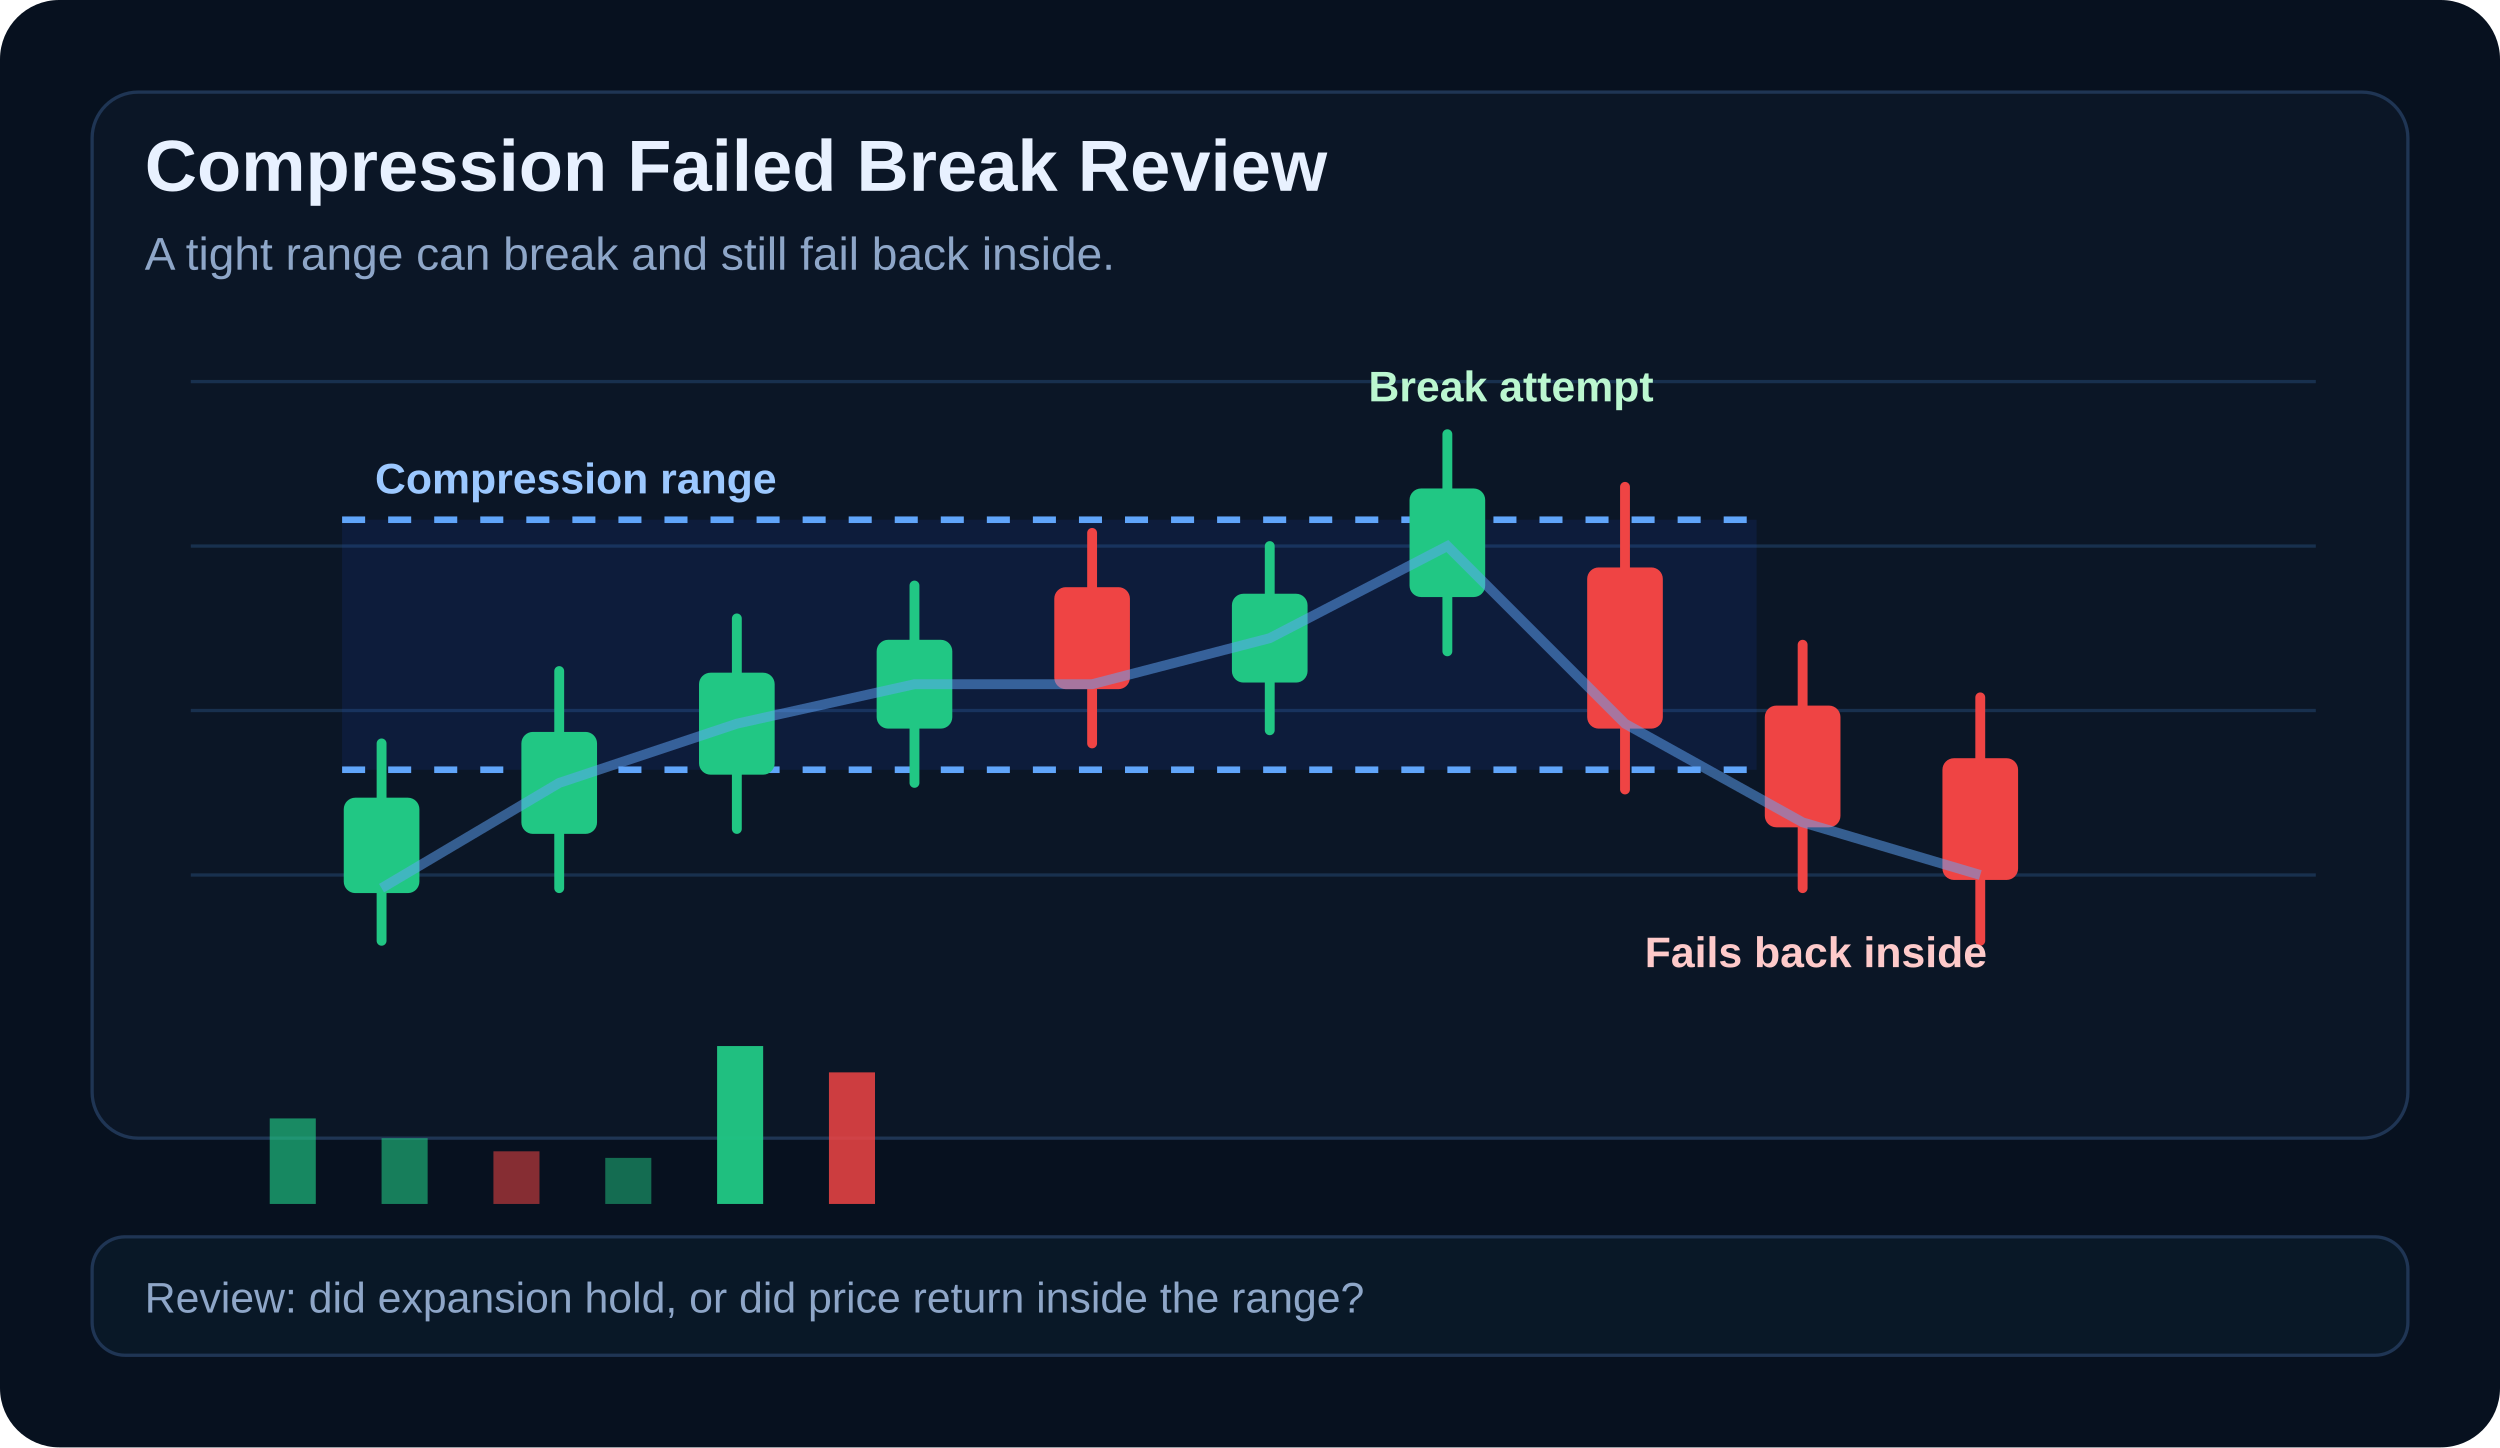
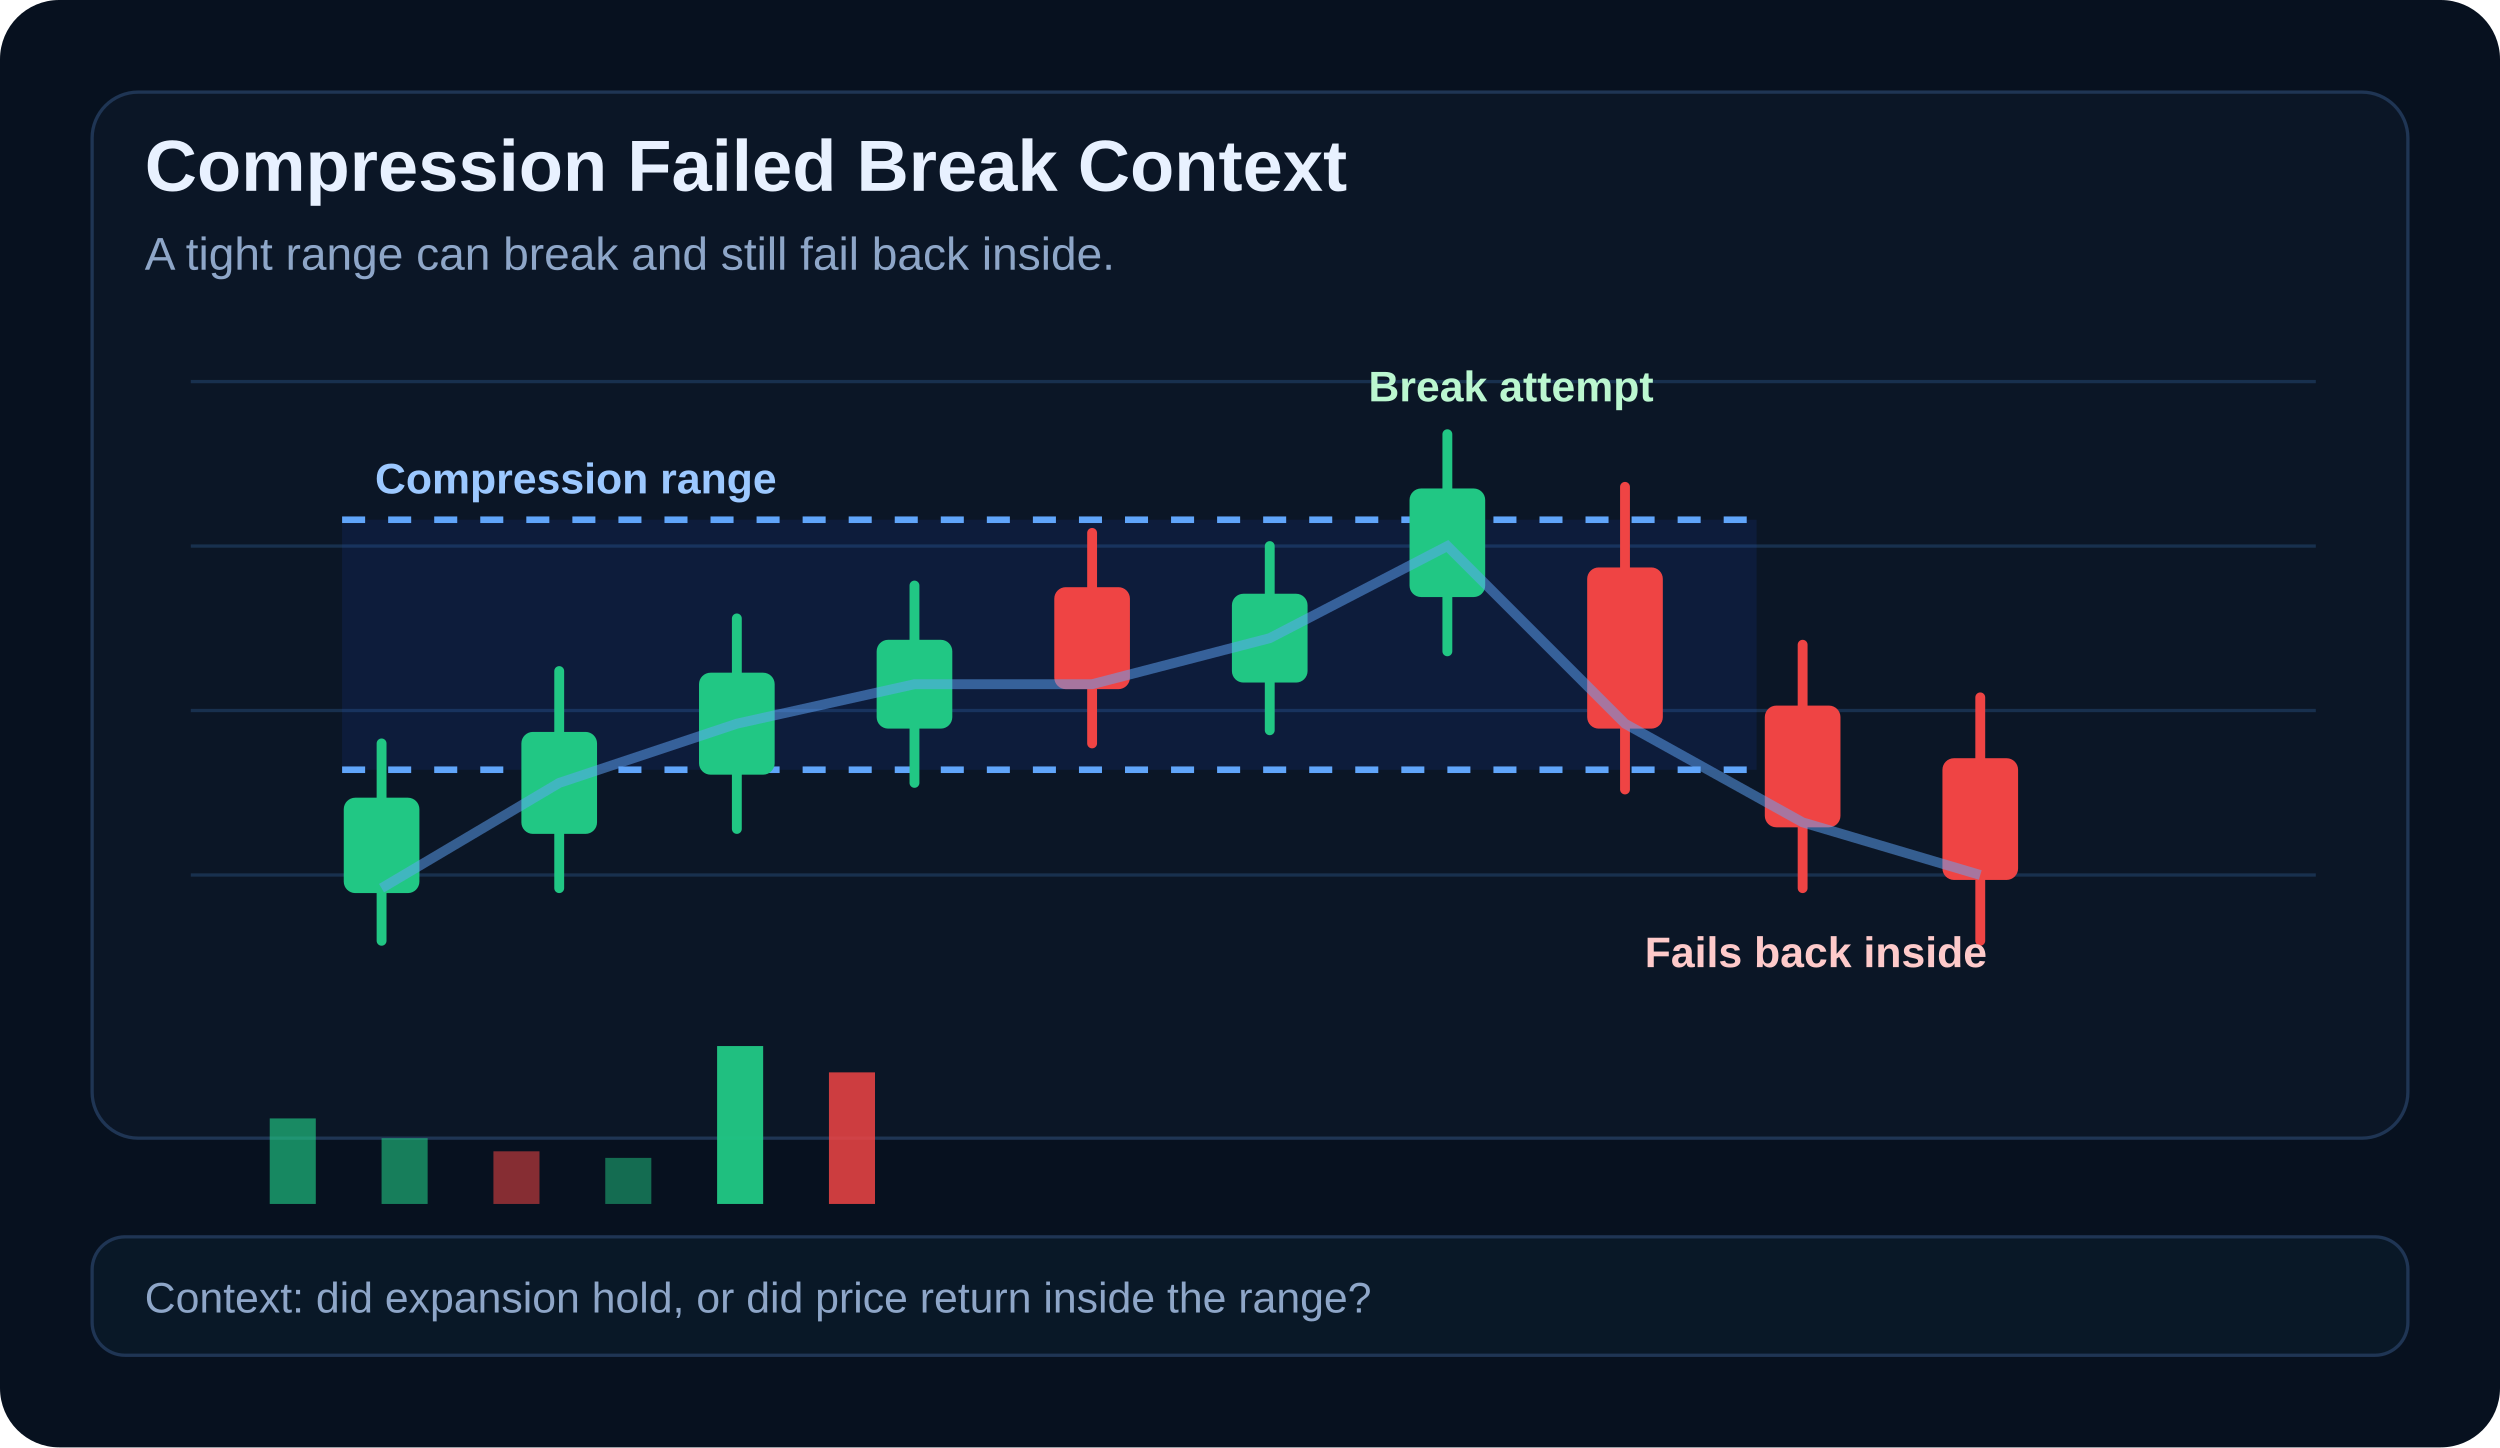
<svg xmlns="http://www.w3.org/2000/svg" viewBox="0 0 760 440" role="img" aria-labelledby="title desc">
  <rect width="760" height="440" rx="18" fill="#07111f" />
  <rect x="28" y="28" width="704" height="318" rx="14" fill="#0b1626" stroke="#1f3554" />
-   <text x="44" y="58" fill="#e8f1ff" font-family="Arial, sans-serif" font-size="22" font-weight="700">Compression Failed Break Review</text>
+   <text x="44" y="58" fill="#e8f1ff" font-family="Arial, sans-serif" font-size="22" font-weight="700">Compression Failed Break Context</text>
  <text x="44" y="82" fill="#8ea6c8" font-family="Arial, sans-serif" font-size="14">A tight range can break and still fail back inside.</text>
  <g stroke="#18304e" stroke-width="1">
    <line x1="58" y1="116" x2="704" y2="116" />
    <line x1="58" y1="166" x2="704" y2="166" />
    <line x1="58" y1="216" x2="704" y2="216" />
    <line x1="58" y1="266" x2="704" y2="266" />
  </g>
  <rect x="104" y="158" width="430" height="76" fill="#1d4ed8" opacity=".12" />
  <line x1="104" y1="158" x2="534" y2="158" stroke="#60a5fa" stroke-width="2" stroke-dasharray="7 7" />
  <line x1="104" y1="234" x2="534" y2="234" stroke="#60a5fa" stroke-width="2" stroke-dasharray="7 7" />
  <text x="114" y="150" fill="#9cc8ff" font-family="Arial, sans-serif" font-size="13" font-weight="700">Compression range</text>
  <g stroke-linecap="round" stroke-width="3">
    <g stroke="#21c784" fill="#21c784">
      <line x1="116" y1="226" x2="116" y2="286" />
      <rect x="106" y="244" width="20" height="26" rx="2" />
      <line x1="170" y1="204" x2="170" y2="270" />
      <rect x="160" y="224" width="20" height="28" rx="2" />
      <line x1="224" y1="188" x2="224" y2="252" />
      <rect x="214" y="206" width="20" height="28" rx="2" />
      <line x1="278" y1="178" x2="278" y2="238" />
      <rect x="268" y="196" width="20" height="24" rx="2" />
      <line x1="386" y1="166" x2="386" y2="222" />
      <rect x="376" y="182" width="20" height="24" rx="2" />
      <line x1="440" y1="132" x2="440" y2="198" />
      <rect x="430" y="150" width="20" height="30" rx="2" />
    </g>
    <g stroke="#ef4444" fill="#ef4444">
      <line x1="332" y1="162" x2="332" y2="226" />
      <rect x="322" y="180" width="20" height="28" rx="2" />
      <line x1="494" y1="148" x2="494" y2="240" />
      <rect x="484" y="174" width="20" height="46" rx="2" />
      <line x1="548" y1="196" x2="548" y2="270" />
      <rect x="538" y="216" width="20" height="34" rx="2" />
      <line x1="602" y1="212" x2="602" y2="286" />
      <rect x="592" y="232" width="20" height="34" rx="2" />
    </g>
  </g>
  <path d="M116 270 L170 238 L224 220 L278 208 L332 208 L386 194 L440 166 L494 220 L548 250 L602 266" fill="none" stroke="#60a5fa" stroke-width="3" opacity=".5" />
  <g font-family="Arial, sans-serif" font-size="13" font-weight="700">
    <text x="416" y="122" fill="#bbf7d0">Break attempt</text>
    <text x="500" y="294" fill="#fecaca">Fails back inside</text>
  </g>
  <g>
    <rect x="82" y="340" width="14" height="26" fill="#21c784" opacity=".65" />
    <rect x="116" y="346" width="14" height="20" fill="#21c784" opacity=".6" />
    <rect x="150" y="350" width="14" height="16" fill="#ef4444" opacity=".55" />
    <rect x="184" y="352" width="14" height="14" fill="#21c784" opacity=".5" />
    <rect x="218" y="318" width="14" height="48" fill="#21c784" opacity=".95" />
    <rect x="252" y="326" width="14" height="40" fill="#ef4444" opacity=".85" />
  </g>
  <rect x="28" y="376" width="704" height="36" rx="10" fill="#091827" stroke="#1f3554" />
-   <text x="44" y="399" fill="#8ea6c8" font-family="Arial, sans-serif" font-size="13">Review: did expansion hold, or did price return inside the range?</text>
+   <text x="44" y="399" fill="#8ea6c8" font-family="Arial, sans-serif" font-size="13">Context: did expansion hold, or did price return inside the range?</text>
</svg>
